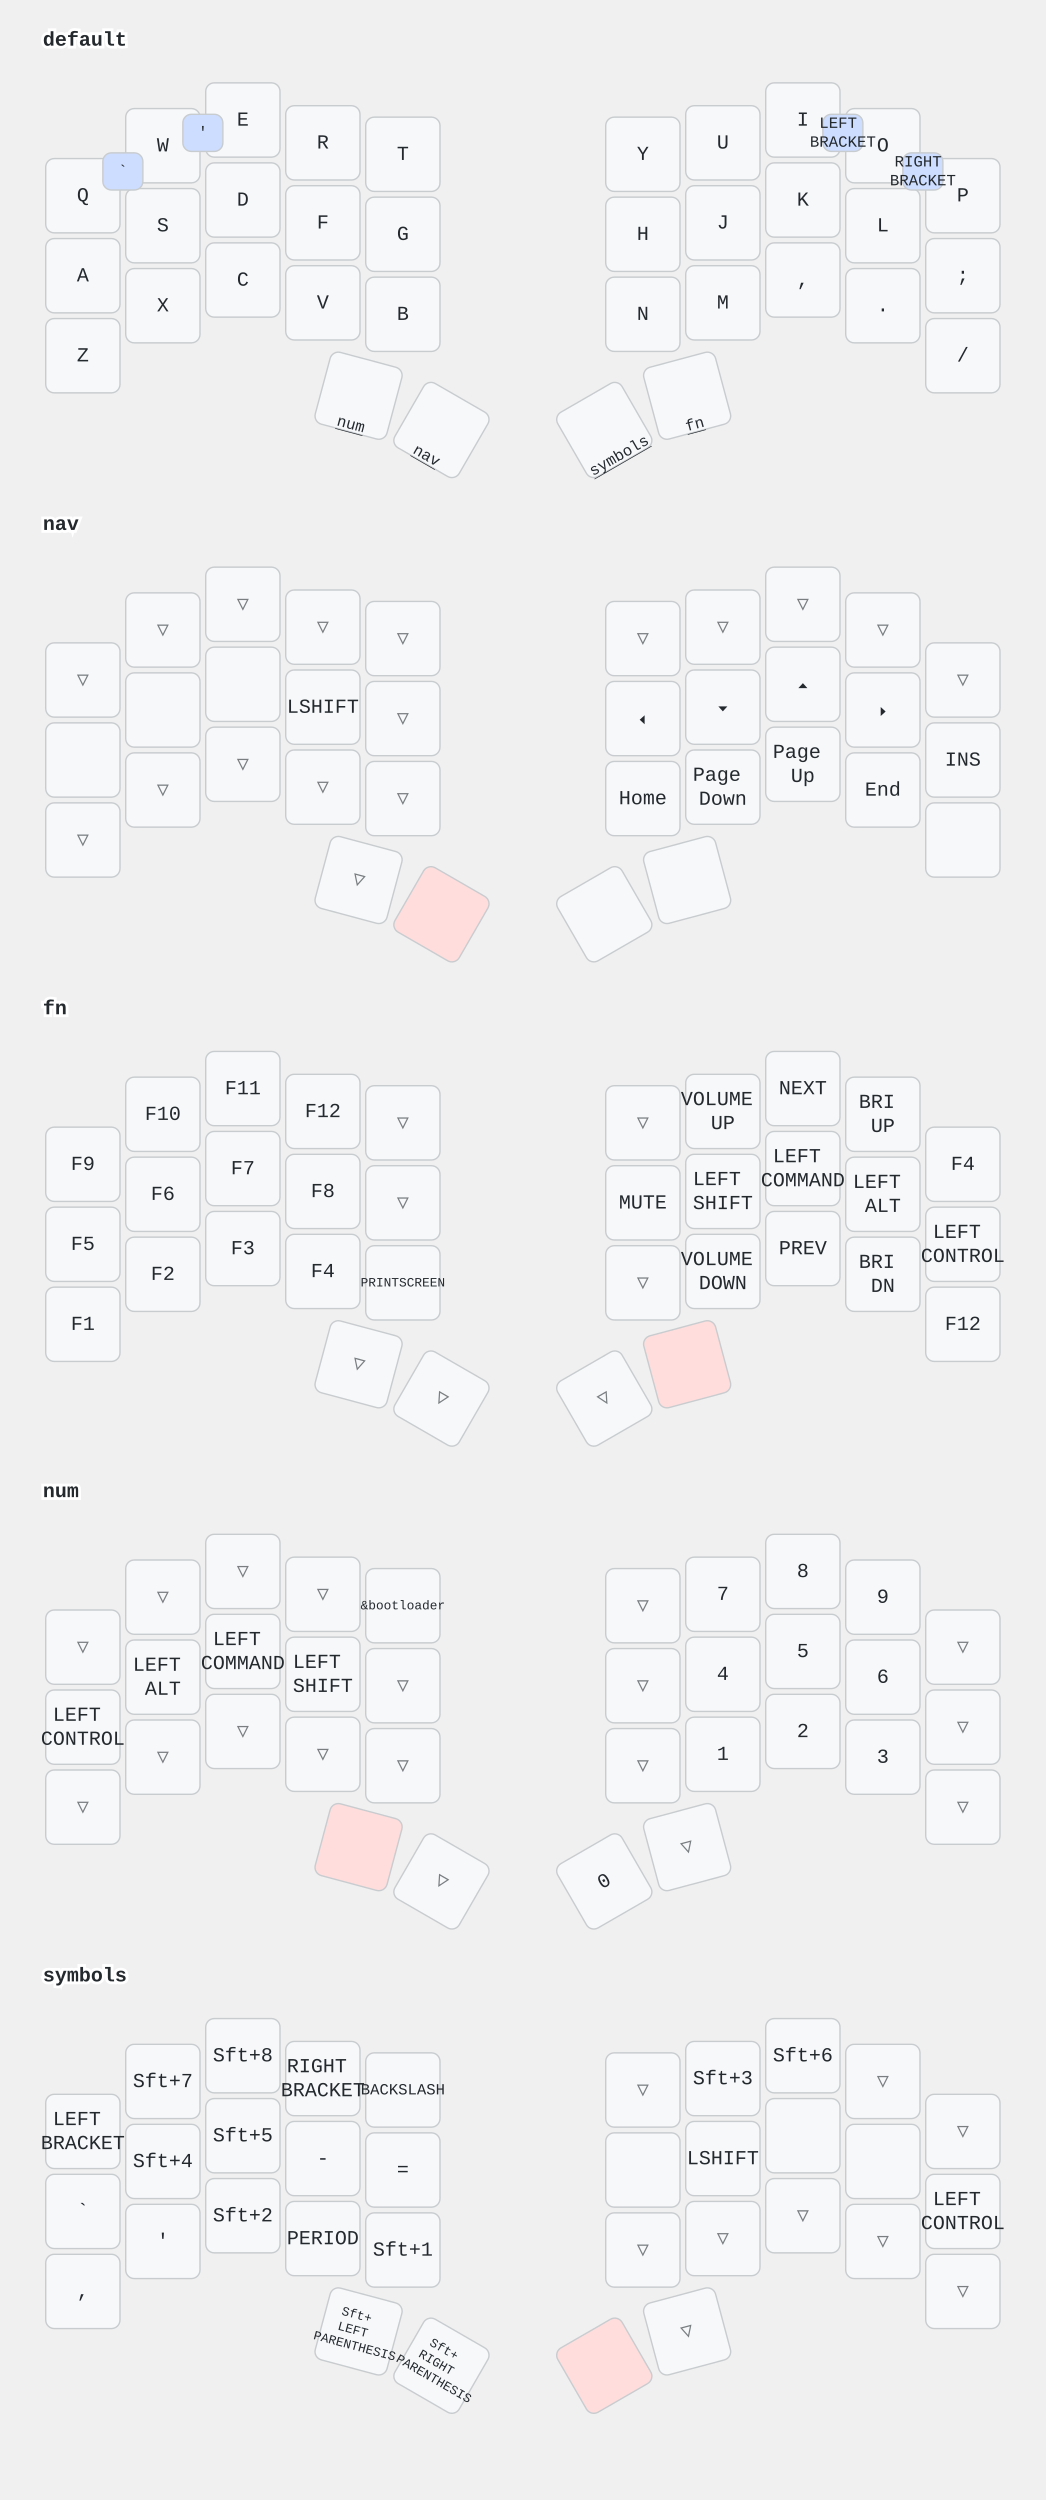
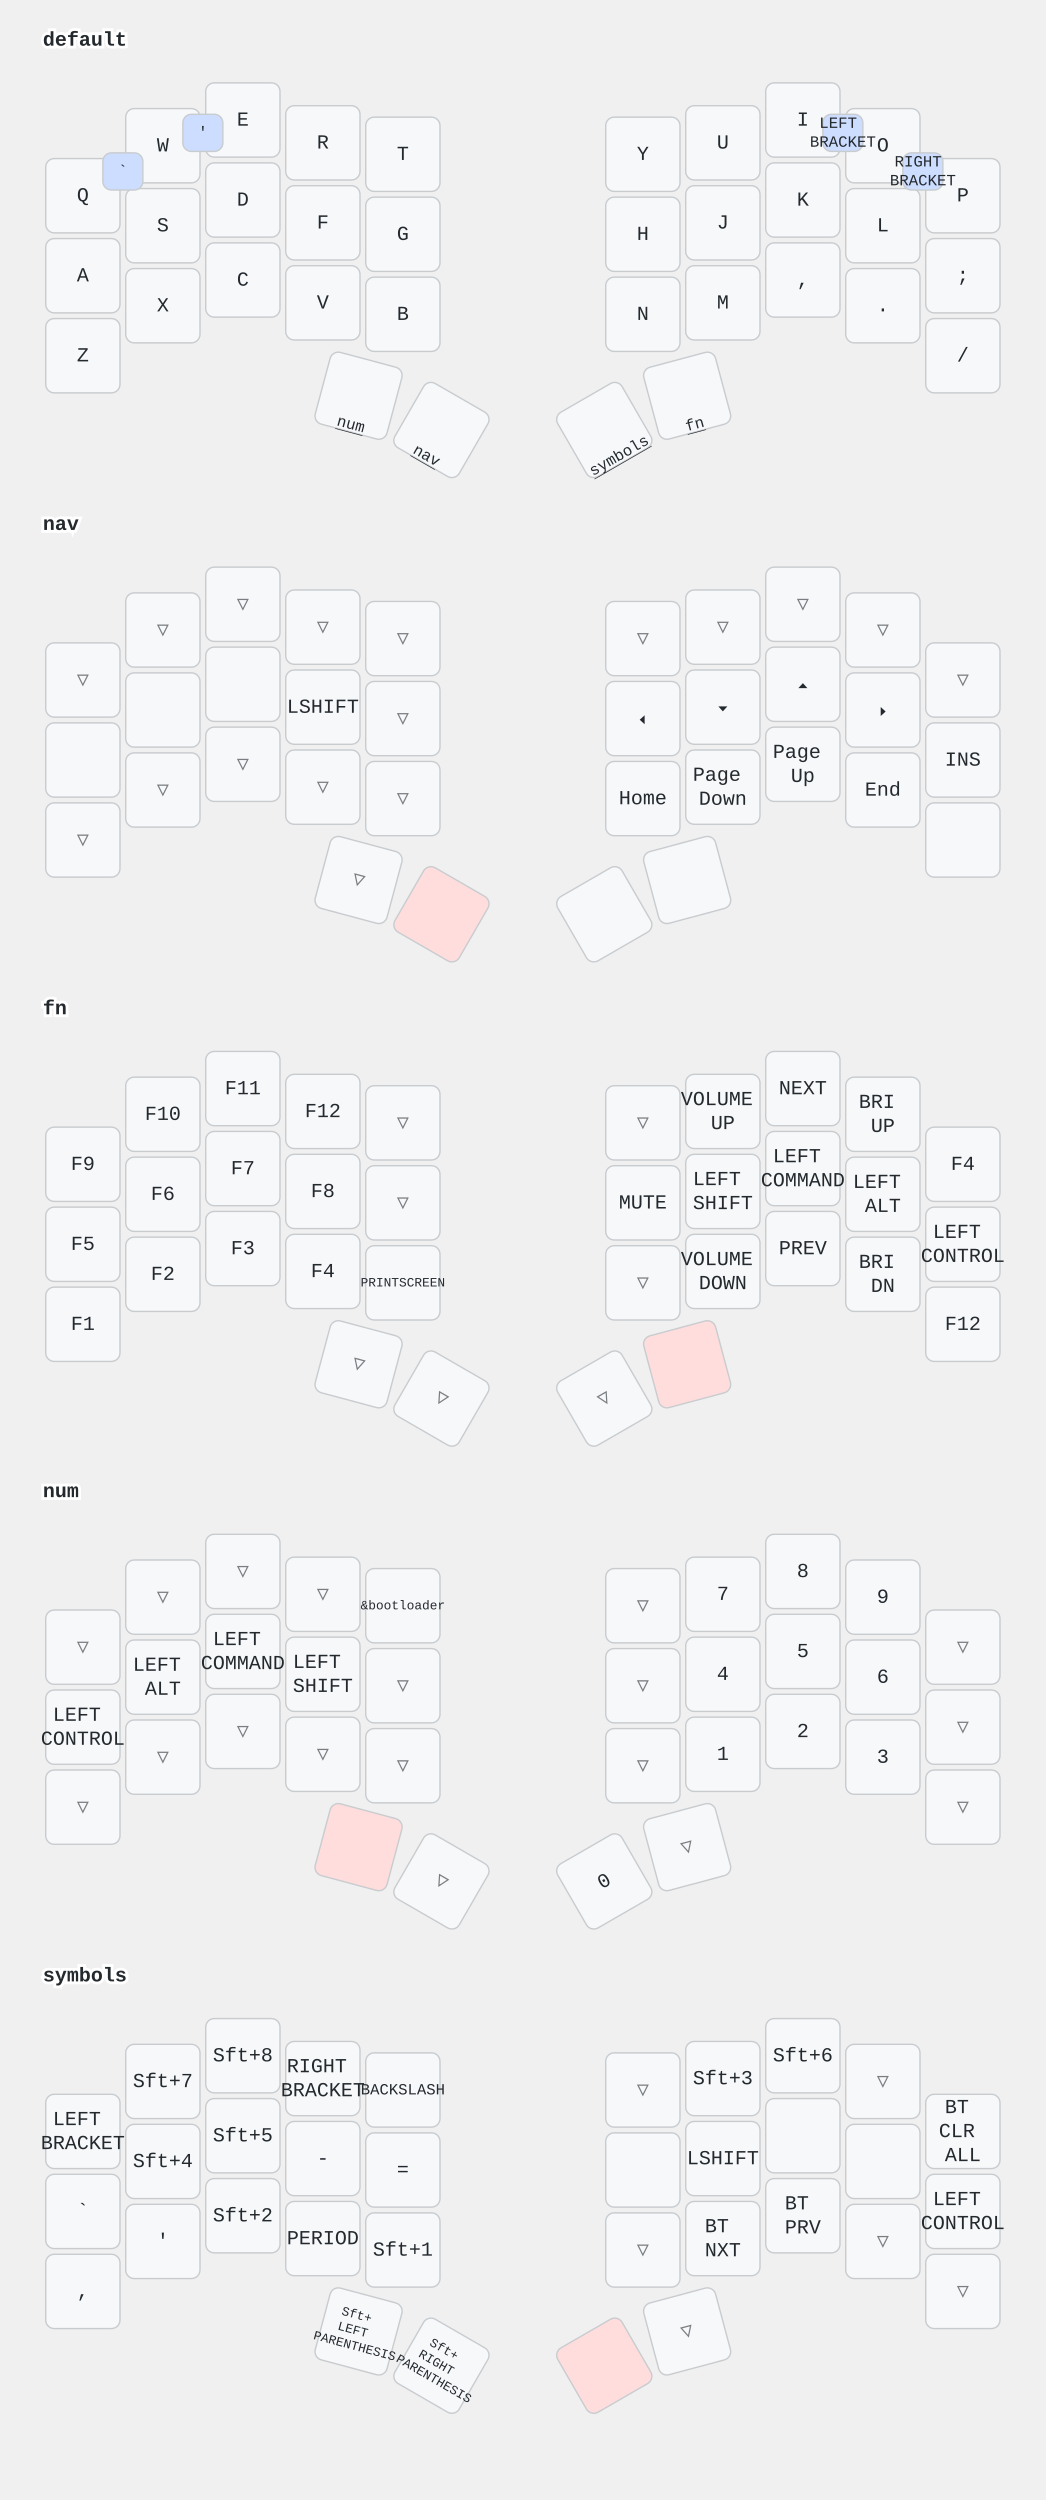
<svg xmlns="http://www.w3.org/2000/svg" xmlns:xlink="http://www.w3.org/1999/xlink" width="732" height="1750" viewBox="0 0 732 1750" class="keymap">
  <defs>/* start glyphs */
<svg id="mdi:apple-keyboard-command">
      <svg id="mdi-apple-keyboard-command" viewBox="0 0 24 24">
        <path d="M6,2A4,4 0 0,1 10,6V8H14V6A4,4 0 0,1 18,2A4,4 0 0,1 22,6A4,4 0 0,1 18,10H16V14H18A4,4 0 0,1 22,18A4,4 0 0,1 18,22A4,4 0 0,1 14,18V16H10V18A4,4 0 0,1 6,22A4,4 0 0,1 2,18A4,4 0 0,1 6,14H8V10H6A4,4 0 0,1 2,6A4,4 0 0,1 6,2M16,18A2,2 0 0,0 18,20A2,2 0 0,0 20,18A2,2 0 0,0 18,16H16V18M14,10H10V14H14V10M6,16A2,2 0 0,0 4,18A2,2 0 0,0 6,20A2,2 0 0,0 8,18V16H6M8,6A2,2 0 0,0 6,4A2,2 0 0,0 4,6A2,2 0 0,0 6,8H8V6M18,8A2,2 0 0,0 20,6A2,2 0 0,0 18,4A2,2 0 0,0 16,6V8H18Z" />
      </svg>
    </svg>
    <svg id="mdi:apple-keyboard-control">
      <svg id="mdi-apple-keyboard-control" viewBox="0 0 24 24">
        <path d="M19.78,11.78L18.36,13.19L12,6.83L5.64,13.19L4.22,11.78L12,4L19.78,11.78Z" />
      </svg>
    </svg>
    <svg id="mdi:apple-keyboard-option">
      <svg id="mdi-apple-keyboard-option" viewBox="0 0 24 24">
        <path d="M3,4H9.11L16.15,18H21V20H14.88L7.84,6H3V4M14,4H21V6H14V4Z" />
      </svg>
    </svg>
    <svg id="mdi:apple-keyboard-shift">
      <svg id="mdi-apple-keyboard-shift" viewBox="0 0 24 24">
        <path d="M15,18V12H17.17L12,6.83L6.83,12H9V18H15M12,4L22,14H17V20H7V14H2L12,4Z" />
      </svg>
    </svg>
    <svg id="mdi:backspace-outline">
      <svg id="mdi-backspace-outline" viewBox="0 0 24 24">
        <path d="M19,15.59L17.59,17L14,13.41L10.41,17L9,15.59L12.59,12L9,8.41L10.41,7L14,10.59L17.59,7L19,8.41L15.41,12L19,15.59M22,3A2,2 0 0,1 24,5V19A2,2 0 0,1 22,21H7C6.31,21 5.77,20.64 5.41,20.11L0,12L5.41,3.88C5.77,3.35 6.31,3 7,3H22M22,5H7L2.28,12L7,19H22V5Z" />
      </svg>
    </svg>
    <svg id="mdi:backspace-reverse-outline">
      <svg id="mdi-backspace-reverse-outline" viewBox="0 0 24 24">
        <path d="M5,15.59L6.41,17L10,13.41L13.59,17L15,15.59L11.41,12L15,8.41L13.59,7L10,10.59L6.41,7L5,8.41L8.59,12L5,15.59M2,3A2,2 0 0,0 0,5V19A2,2 0 0,0 2,21H17C17.69,21 18.23,20.64 18.59,20.11L24,12L18.59,3.88C18.23,3.35 17.69,3 17,3H2M2,5H17L21.72,12L17,19H2V5Z" />
      </svg>
    </svg>
    <svg id="mdi:keyboard-esc">
      <svg id="mdi-keyboard-esc" viewBox="0 0 24 24">
        <path d="M1 7H7V9H3V11H7V13H3V15H7V17H1V7M11 7H15V9H11V11H13C14.11 11 15 11.9 15 13V15C15 16.11 14.11 17 13 17H9V15H13V13H11C9.9 13 9 12.11 9 11V9C9 7.9 9.9 7 11 7M19 7H21C22.11 7 23 7.9 23 9V10H21V9H19V15H21V14H23V15C23 16.11 22.11 17 21 17H19C17.9 17 17 16.11 17 15V9C17 7.9 17.9 7 19 7Z" />
      </svg>
    </svg>
    <svg id="mdi:keyboard-return">
      <svg id="mdi-keyboard-return" viewBox="0 0 24 24">
        <path d="M19,7V11H5.83L9.41,7.41L8,6L2,12L8,18L9.41,16.58L5.83,13H21V7H19Z" />
      </svg>
    </svg>
    <svg id="mdi:keyboard-space">
      <svg id="mdi-keyboard-space" viewBox="0 0 24 24">
        <path d="M3 15H5V19H19V15H21V19C21 20.1 20.1 21 19 21H5C3.9 21 3 20.1 3 19V15Z" />
      </svg>
    </svg>
    <svg id="mdi:keyboard-tab">
      <svg id="mdi-keyboard-tab" viewBox="0 0 24 24">
        <path d="M20,18H22V6H20M11.59,7.41L15.17,11H1V13H15.17L11.59,16.58L13,18L19,12L13,6L11.59,7.41Z" />
      </svg>
    </svg>
  </defs>/* end glyphs */
<style>/* inherit to force styles through use tags */
svg path {
    fill: inherit;
}

/* font and background color specifications */
svg.keymap {
    font-family: SFMono-Regular,Consolas,Liberation Mono,Menlo,monospace;
    font-size: 14px;
    font-kerning: normal;
    text-rendering: optimizeLegibility;
    fill: #24292e;
}

/* default key styling */
rect.key {
    fill: #f6f8fa;
}

rect.key, rect.combo {
    stroke: #c9cccf;
    stroke-width: 1;
}

/* default key side styling, only used is draw_key_sides is set */
rect.side {
    filter: brightness(90%);
}

/* color accent for combo boxes */
rect.combo, rect.combo-separate {
    fill: #cdf;
}

/* color accent for held keys */
rect.held, rect.combo.held {
    fill: #fdd;
}

/* color accent for ghost (optional) keys */
rect.ghost, rect.combo.ghost {
    stroke-dasharray: 4, 4;
    stroke-width: 2;
}

text {
    text-anchor: middle;
    dominant-baseline: middle;
}

/* styling for layer labels */
text.label {
    font-weight: bold;
    text-anchor: start;
    stroke: white;
    stroke-width: 4;
    paint-order: stroke;
}

/* styling for optional footer */
text.footer {
    text-anchor: end;
    dominant-baseline: auto;
    stroke: white;
    stroke-width: 4;
    paint-order: stroke;
}

/* styling for combo tap, and key non-tap label text */
text.combo, text.hold, text.shifted, text.left, text.right, text.tl, text.tr, text.bl, text.br {
    font-size: 11px;
}

text.hold, text.bl, text.br {
    text-anchor: middle;
    dominant-baseline: auto;
}

text.shifted, text.tl, text.tr {
    text-anchor: middle;
    dominant-baseline: hanging;
}

text.left, text.tl, text.bl {
    text-anchor: start;
}

text.right, text.tr, text.br {
    text-anchor: end;
}

text.layer-activator {
    text-decoration: underline;
}

/* styling for hold/shifted label text in combo box */
text.combo.hold, text.combo.shifted, text.combo.left, text.combo.right {
    font-size: 8px;
}

/* lighter symbol for transparent keys */
text.trans {
    fill: #7b7e81;
}

/* styling for combo dendrons */
path.combo {
    stroke-width: 1;
    stroke: gray;
    fill: none;
}

/* Start Tabler Icons Cleanup */
/* cannot use height/width with glyphs */
.icon-tabler &gt; path {
    fill: inherit;
    stroke: inherit;
    stroke-width: 2;
}
/* hide tabler's default box */
.icon-tabler &gt; path[stroke="none"][fill="none"] {
    visibility: hidden;
}
/* End Tabler Icons Cleanup */

@media (prefers-color-scheme: dark) {
svg.keymap { fill: #d1d6db; }
rect.key { fill: #3f4750; }
rect.key, rect.combo { stroke: #60666c; }
rect.combo, rect.combo-separate { fill: #1f3d7a; }
rect.held, rect.combo.held { fill: #854747; }
text.label, text.footer { stroke: black; }
text.trans { fill: #7e8184; }
path.combo { stroke: #7f7f7f; }

}</style>
  <g transform="translate(30, 0)" class="layer-default">
    <text x="0" y="28" class="label" id="default">default</text>
    <g transform="translate(0, 56)">
      <g transform="translate(28, 81)" class="key keypos-0">
        <rect rx="6" ry="6" x="-26" y="-26" width="52" height="52" class="key" />
        <text x="0" y="0" class="key tap">Q</text>
      </g>
      <g transform="translate(84, 46)" class="key keypos-1">
        <rect rx="6" ry="6" x="-26" y="-26" width="52" height="52" class="key" />
        <text x="0" y="0" class="key tap">W</text>
      </g>
      <g transform="translate(140, 28)" class="key keypos-2">
        <rect rx="6" ry="6" x="-26" y="-26" width="52" height="52" class="key" />
        <text x="0" y="0" class="key tap">E</text>
      </g>
      <g transform="translate(196, 44)" class="key keypos-3">
        <rect rx="6" ry="6" x="-26" y="-26" width="52" height="52" class="key" />
        <text x="0" y="0" class="key tap">R</text>
      </g>
      <g transform="translate(252, 52)" class="key keypos-4">
        <rect rx="6" ry="6" x="-26" y="-26" width="52" height="52" class="key" />
        <text x="0" y="0" class="key tap">T</text>
      </g>
      <g transform="translate(420, 52)" class="key keypos-5">
        <rect rx="6" ry="6" x="-26" y="-26" width="52" height="52" class="key" />
        <text x="0" y="0" class="key tap">Y</text>
      </g>
      <g transform="translate(476, 44)" class="key keypos-6">
        <rect rx="6" ry="6" x="-26" y="-26" width="52" height="52" class="key" />
        <text x="0" y="0" class="key tap">U</text>
      </g>
      <g transform="translate(532, 28)" class="key keypos-7">
        <rect rx="6" ry="6" x="-26" y="-26" width="52" height="52" class="key" />
        <text x="0" y="0" class="key tap">I</text>
      </g>
      <g transform="translate(588, 46)" class="key keypos-8">
        <rect rx="6" ry="6" x="-26" y="-26" width="52" height="52" class="key" />
        <text x="0" y="0" class="key tap">O</text>
      </g>
      <g transform="translate(644, 81)" class="key keypos-9">
        <rect rx="6" ry="6" x="-26" y="-26" width="52" height="52" class="key" />
        <text x="0" y="0" class="key tap">P</text>
      </g>
      <g transform="translate(28, 137)" class="key keypos-10">
        <rect rx="6" ry="6" x="-26" y="-26" width="52" height="52" class="key" />
        <text x="0" y="0" class="key tap">A</text>
        <use href="#mdi:apple-keyboard-control" xlink:href="#mdi:apple-keyboard-control" x="-6" y="12" height="12" width="12.0" class="key hold glyph mdi:apple-keyboard-control" />
      </g>
      <g transform="translate(84, 102)" class="key keypos-11">
        <rect rx="6" ry="6" x="-26" y="-26" width="52" height="52" class="key" />
        <text x="0" y="0" class="key tap">S</text>
        <use href="#mdi:apple-keyboard-option" xlink:href="#mdi:apple-keyboard-option" x="-6" y="12" height="12" width="12.0" class="key hold glyph mdi:apple-keyboard-option" />
      </g>
      <g transform="translate(140, 84)" class="key keypos-12">
        <rect rx="6" ry="6" x="-26" y="-26" width="52" height="52" class="key" />
        <text x="0" y="0" class="key tap">D</text>
        <use href="#mdi:apple-keyboard-command" xlink:href="#mdi:apple-keyboard-command" x="-6" y="12" height="12" width="12.0" class="key hold glyph mdi:apple-keyboard-command" />
      </g>
      <g transform="translate(196, 100)" class="key keypos-13">
        <rect rx="6" ry="6" x="-26" y="-26" width="52" height="52" class="key" />
        <text x="0" y="0" class="key tap">F</text>
        <use href="#mdi:apple-keyboard-shift" xlink:href="#mdi:apple-keyboard-shift" x="-6" y="12" height="12" width="12.0" class="key hold glyph mdi:apple-keyboard-shift" />
      </g>
      <g transform="translate(252, 108)" class="key keypos-14">
        <rect rx="6" ry="6" x="-26" y="-26" width="52" height="52" class="key" />
        <text x="0" y="0" class="key tap">G</text>
      </g>
      <g transform="translate(420, 108)" class="key keypos-15">
        <rect rx="6" ry="6" x="-26" y="-26" width="52" height="52" class="key" />
        <text x="0" y="0" class="key tap">H</text>
      </g>
      <g transform="translate(476, 100)" class="key keypos-16">
        <rect rx="6" ry="6" x="-26" y="-26" width="52" height="52" class="key" />
        <text x="0" y="0" class="key tap">J</text>
        <use href="#mdi:apple-keyboard-shift" xlink:href="#mdi:apple-keyboard-shift" x="-6" y="12" height="12" width="12.0" class="key hold glyph mdi:apple-keyboard-shift" />
      </g>
      <g transform="translate(532, 84)" class="key keypos-17">
        <rect rx="6" ry="6" x="-26" y="-26" width="52" height="52" class="key" />
        <text x="0" y="0" class="key tap">K</text>
        <use href="#mdi:apple-keyboard-command" xlink:href="#mdi:apple-keyboard-command" x="-6" y="12" height="12" width="12.0" class="key hold glyph mdi:apple-keyboard-command" />
      </g>
      <g transform="translate(588, 102)" class="key keypos-18">
        <rect rx="6" ry="6" x="-26" y="-26" width="52" height="52" class="key" />
        <text x="0" y="0" class="key tap">L</text>
        <use href="#mdi:apple-keyboard-option" xlink:href="#mdi:apple-keyboard-option" x="-6" y="12" height="12" width="12.0" class="key hold glyph mdi:apple-keyboard-option" />
      </g>
      <g transform="translate(644, 137)" class="key keypos-19">
        <rect rx="6" ry="6" x="-26" y="-26" width="52" height="52" class="key" />
        <text x="0" y="0" class="key tap">;</text>
        <use href="#mdi:apple-keyboard-control" xlink:href="#mdi:apple-keyboard-control" x="-6" y="12" height="12" width="12.0" class="key hold glyph mdi:apple-keyboard-control" />
      </g>
      <g transform="translate(28, 193)" class="key keypos-20">
        <rect rx="6" ry="6" x="-26" y="-26" width="52" height="52" class="key" />
        <text x="0" y="0" class="key tap">Z</text>
      </g>
      <g transform="translate(84, 158)" class="key keypos-21">
        <rect rx="6" ry="6" x="-26" y="-26" width="52" height="52" class="key" />
        <text x="0" y="0" class="key tap">X</text>
      </g>
      <g transform="translate(140, 140)" class="key keypos-22">
        <rect rx="6" ry="6" x="-26" y="-26" width="52" height="52" class="key" />
        <text x="0" y="0" class="key tap">C</text>
      </g>
      <g transform="translate(196, 156)" class="key keypos-23">
        <rect rx="6" ry="6" x="-26" y="-26" width="52" height="52" class="key" />
        <text x="0" y="0" class="key tap">V</text>
      </g>
      <g transform="translate(252, 164)" class="key keypos-24">
        <rect rx="6" ry="6" x="-26" y="-26" width="52" height="52" class="key" />
        <text x="0" y="0" class="key tap">B</text>
      </g>
      <g transform="translate(420, 164)" class="key keypos-25">
        <rect rx="6" ry="6" x="-26" y="-26" width="52" height="52" class="key" />
        <text x="0" y="0" class="key tap">N</text>
      </g>
      <g transform="translate(476, 156)" class="key keypos-26">
        <rect rx="6" ry="6" x="-26" y="-26" width="52" height="52" class="key" />
        <text x="0" y="0" class="key tap">M</text>
      </g>
      <g transform="translate(532, 140)" class="key keypos-27">
        <rect rx="6" ry="6" x="-26" y="-26" width="52" height="52" class="key" />
        <text x="0" y="0" class="key tap">,</text>
      </g>
      <g transform="translate(588, 158)" class="key keypos-28">
        <rect rx="6" ry="6" x="-26" y="-26" width="52" height="52" class="key" />
        <text x="0" y="0" class="key tap">.</text>
      </g>
      <g transform="translate(644, 193)" class="key keypos-29">
        <rect rx="6" ry="6" x="-26" y="-26" width="52" height="52" class="key" />
        <text x="0" y="0" class="key tap">/</text>
      </g>
      <g transform="translate(221, 221) rotate(15.0)" class="key keypos-30">
        <rect rx="6" ry="6" x="-26" y="-26" width="52" height="52" class="key" />
        <use href="#mdi:keyboard-esc" xlink:href="#mdi:keyboard-esc" x="-7" y="-7" height="14" width="14.0" class="key tap glyph mdi:keyboard-esc" />
        <a href="#num">
          <text x="0" y="24" class="key hold layer-activator">num</text>
        </a>
      </g>
      <g transform="translate(279, 245) rotate(30.0)" class="key keypos-31">
        <rect rx="6" ry="6" x="-26" y="-26" width="52" height="52" class="key" />
        <use href="#mdi:keyboard-space" xlink:href="#mdi:keyboard-space" x="-7" y="-7" height="14" width="14.0" class="key tap glyph mdi:keyboard-space" />
        <a href="#nav">
          <text x="0" y="24" class="key hold layer-activator">nav</text>
        </a>
      </g>
      <g transform="translate(393, 245) rotate(-30.0)" class="key keypos-32">
        <rect rx="6" ry="6" x="-26" y="-26" width="52" height="52" class="key" />
        <use href="#mdi:backspace-outline" xlink:href="#mdi:backspace-outline" x="-7" y="-7" height="14" width="14.0" class="key tap glyph mdi:backspace-outline" />
        <a href="#symbols">
          <text x="0" y="24" class="key hold layer-activator">symbols</text>
        </a>
      </g>
      <g transform="translate(451, 221) rotate(-15.0)" class="key keypos-33">
        <rect rx="6" ry="6" x="-26" y="-26" width="52" height="52" class="key" />
        <use href="#mdi:keyboard-return" xlink:href="#mdi:keyboard-return" x="-7" y="-7" height="14" width="14.0" class="key tap glyph mdi:keyboard-return" />
        <a href="#fn">
          <text x="0" y="24" class="key hold layer-activator">fn</text>
        </a>
      </g>
      <g class="combo combopos-0">
        <rect rx="6" ry="6" x="98" y="24" width="28" height="26" class="combo" />
        <text x="112" y="37" class="combo tap">'</text>
      </g>
      <g class="combo combopos-1">
        <rect rx="6" ry="6" x="42" y="51" width="28" height="26" class="combo" />
        <text x="56" y="64" class="combo tap">`</text>
      </g>
      <g class="combo combopos-2">
        <rect rx="6" ry="6" x="546" y="24" width="28" height="26" class="combo" />
        <text x="560" y="37" class="combo tap">
          <tspan x="560" dy="-0.6em">LEFT</tspan>
          <tspan x="560" dy="1.2em">BRACKET</tspan>
        </text>
      </g>
      <g class="combo combopos-3">
        <rect rx="6" ry="6" x="602" y="51" width="28" height="26" class="combo" />
        <text x="616" y="64" class="combo tap">
          <tspan x="616" dy="-0.6em">RIGHT</tspan>
          <tspan x="616" dy="1.2em">BRACKET</tspan>
        </text>
      </g>
    </g>
  </g>
  <g transform="translate(30, 339)" class="layer-nav">
    <text x="0" y="28" class="label" id="nav">nav</text>
    <g transform="translate(0, 56)">
      <g transform="translate(28, 81)" class="key trans keypos-0">
        <rect rx="6" ry="6" x="-26" y="-26" width="52" height="52" class="key trans" />
        <text x="0" y="0" class="key trans tap">▽</text>
      </g>
      <g transform="translate(84, 46)" class="key trans keypos-1">
        <rect rx="6" ry="6" x="-26" y="-26" width="52" height="52" class="key trans" />
        <text x="0" y="0" class="key trans tap">▽</text>
      </g>
      <g transform="translate(140, 28)" class="key trans keypos-2">
        <rect rx="6" ry="6" x="-26" y="-26" width="52" height="52" class="key trans" />
        <text x="0" y="0" class="key trans tap">▽</text>
      </g>
      <g transform="translate(196, 44)" class="key trans keypos-3">
        <rect rx="6" ry="6" x="-26" y="-26" width="52" height="52" class="key trans" />
        <text x="0" y="0" class="key trans tap">▽</text>
      </g>
      <g transform="translate(252, 52)" class="key trans keypos-4">
        <rect rx="6" ry="6" x="-26" y="-26" width="52" height="52" class="key trans" />
        <text x="0" y="0" class="key trans tap">▽</text>
      </g>
      <g transform="translate(420, 52)" class="key trans keypos-5">
        <rect rx="6" ry="6" x="-26" y="-26" width="52" height="52" class="key trans" />
        <text x="0" y="0" class="key trans tap">▽</text>
      </g>
      <g transform="translate(476, 44)" class="key trans keypos-6">
        <rect rx="6" ry="6" x="-26" y="-26" width="52" height="52" class="key trans" />
        <text x="0" y="0" class="key trans tap">▽</text>
      </g>
      <g transform="translate(532, 28)" class="key trans keypos-7">
        <rect rx="6" ry="6" x="-26" y="-26" width="52" height="52" class="key trans" />
        <text x="0" y="0" class="key trans tap">▽</text>
      </g>
      <g transform="translate(588, 46)" class="key trans keypos-8">
        <rect rx="6" ry="6" x="-26" y="-26" width="52" height="52" class="key trans" />
        <text x="0" y="0" class="key trans tap">▽</text>
      </g>
      <g transform="translate(644, 81)" class="key trans keypos-9">
        <rect rx="6" ry="6" x="-26" y="-26" width="52" height="52" class="key trans" />
        <text x="0" y="0" class="key trans tap">▽</text>
      </g>
      <g transform="translate(28, 137)" class="key keypos-10">
        <rect rx="6" ry="6" x="-26" y="-26" width="52" height="52" class="key" />
        <use href="#mdi:apple-keyboard-control" xlink:href="#mdi:apple-keyboard-control" x="-7" y="-7" height="14" width="14.0" class="key tap glyph mdi:apple-keyboard-control" />
      </g>
      <g transform="translate(84, 102)" class="key keypos-11">
        <rect rx="6" ry="6" x="-26" y="-26" width="52" height="52" class="key" />
        <use href="#mdi:apple-keyboard-option" xlink:href="#mdi:apple-keyboard-option" x="-7" y="-7" height="14" width="14.0" class="key tap glyph mdi:apple-keyboard-option" />
      </g>
      <g transform="translate(140, 84)" class="key keypos-12">
        <rect rx="6" ry="6" x="-26" y="-26" width="52" height="52" class="key" />
        <use href="#mdi:apple-keyboard-command" xlink:href="#mdi:apple-keyboard-command" x="-7" y="-7" height="14" width="14.0" class="key tap glyph mdi:apple-keyboard-command" />
      </g>
      <g transform="translate(196, 100)" class="key keypos-13">
        <rect rx="6" ry="6" x="-26" y="-26" width="52" height="52" class="key" />
        <text x="0" y="0" class="key tap">LSHIFT</text>
      </g>
      <g transform="translate(252, 108)" class="key trans keypos-14">
        <rect rx="6" ry="6" x="-26" y="-26" width="52" height="52" class="key trans" />
        <text x="0" y="0" class="key trans tap">▽</text>
      </g>
      <g transform="translate(420, 108)" class="key keypos-15">
        <rect rx="6" ry="6" x="-26" y="-26" width="52" height="52" class="key" />
        <text x="0" y="0" class="key tap">⏴</text>
      </g>
      <g transform="translate(476, 100)" class="key keypos-16">
        <rect rx="6" ry="6" x="-26" y="-26" width="52" height="52" class="key" />
        <text x="0" y="0" class="key tap">⏷</text>
      </g>
      <g transform="translate(532, 84)" class="key keypos-17">
        <rect rx="6" ry="6" x="-26" y="-26" width="52" height="52" class="key" />
        <text x="0" y="0" class="key tap">⏶</text>
      </g>
      <g transform="translate(588, 102)" class="key keypos-18">
        <rect rx="6" ry="6" x="-26" y="-26" width="52" height="52" class="key" />
        <text x="0" y="0" class="key tap">⏵</text>
      </g>
      <g transform="translate(644, 137)" class="key keypos-19">
        <rect rx="6" ry="6" x="-26" y="-26" width="52" height="52" class="key" />
        <text x="0" y="0" class="key tap">INS</text>
      </g>
      <g transform="translate(28, 193)" class="key trans keypos-20">
        <rect rx="6" ry="6" x="-26" y="-26" width="52" height="52" class="key trans" />
        <text x="0" y="0" class="key trans tap">▽</text>
      </g>
      <g transform="translate(84, 158)" class="key trans keypos-21">
        <rect rx="6" ry="6" x="-26" y="-26" width="52" height="52" class="key trans" />
        <text x="0" y="0" class="key trans tap">▽</text>
      </g>
      <g transform="translate(140, 140)" class="key trans keypos-22">
        <rect rx="6" ry="6" x="-26" y="-26" width="52" height="52" class="key trans" />
        <text x="0" y="0" class="key trans tap">▽</text>
      </g>
      <g transform="translate(196, 156)" class="key trans keypos-23">
        <rect rx="6" ry="6" x="-26" y="-26" width="52" height="52" class="key trans" />
        <text x="0" y="0" class="key trans tap">▽</text>
      </g>
      <g transform="translate(252, 164)" class="key trans keypos-24">
        <rect rx="6" ry="6" x="-26" y="-26" width="52" height="52" class="key trans" />
        <text x="0" y="0" class="key trans tap">▽</text>
      </g>
      <g transform="translate(420, 164)" class="key keypos-25">
        <rect rx="6" ry="6" x="-26" y="-26" width="52" height="52" class="key" />
        <text x="0" y="0" class="key tap">Home</text>
      </g>
      <g transform="translate(476, 156)" class="key keypos-26">
        <rect rx="6" ry="6" x="-26" y="-26" width="52" height="52" class="key" />
        <text x="0" y="0" class="key tap">
          <tspan x="0" dy="-0.6em">Page</tspan>
          <tspan x="0" dy="1.2em">Down</tspan>
        </text>
      </g>
      <g transform="translate(532, 140)" class="key keypos-27">
        <rect rx="6" ry="6" x="-26" y="-26" width="52" height="52" class="key" />
        <text x="0" y="0" class="key tap">
          <tspan x="0" dy="-0.6em">Page</tspan>
          <tspan x="0" dy="1.2em">Up</tspan>
        </text>
      </g>
      <g transform="translate(588, 158)" class="key keypos-28">
        <rect rx="6" ry="6" x="-26" y="-26" width="52" height="52" class="key" />
        <text x="0" y="0" class="key tap">End</text>
      </g>
      <g transform="translate(644, 193)" class="key keypos-29">
        <rect rx="6" ry="6" x="-26" y="-26" width="52" height="52" class="key" />
        <use href="#mdi:backspace-reverse-outline" xlink:href="#mdi:backspace-reverse-outline" x="-7" y="-7" height="14" width="14.0" class="key tap glyph mdi:backspace-reverse-outline" />
      </g>
      <g transform="translate(221, 221) rotate(15.0)" class="key trans keypos-30">
        <rect rx="6" ry="6" x="-26" y="-26" width="52" height="52" class="key trans" />
        <text x="0" y="0" class="key trans tap">▽</text>
      </g>
      <g transform="translate(279, 245) rotate(30.0)" class="key held keypos-31">
        <rect rx="6" ry="6" x="-26" y="-26" width="52" height="52" class="key held" />
      </g>
      <g transform="translate(393, 245) rotate(-30.0)" class="key keypos-32">
        <rect rx="6" ry="6" x="-26" y="-26" width="52" height="52" class="key" />
        <use href="#mdi:keyboard-tab" xlink:href="#mdi:keyboard-tab" x="-7" y="-7" height="14" width="14.0" class="key tap glyph mdi:keyboard-tab" />
      </g>
      <g transform="translate(451, 221) rotate(-15.0)" class="key keypos-33">
        <rect rx="6" ry="6" x="-26" y="-26" width="52" height="52" class="key" />
        <use href="#mdi:keyboard-return" xlink:href="#mdi:keyboard-return" x="-7" y="-7" height="14" width="14.0" class="key tap glyph mdi:keyboard-return" />
      </g>
    </g>
  </g>
  <g transform="translate(30, 678)" class="layer-fn">
    <text x="0" y="28" class="label" id="fn">fn</text>
    <g transform="translate(0, 56)">
      <g transform="translate(28, 81)" class="key keypos-0">
        <rect rx="6" ry="6" x="-26" y="-26" width="52" height="52" class="key" />
        <text x="0" y="0" class="key tap">F9</text>
      </g>
      <g transform="translate(84, 46)" class="key keypos-1">
        <rect rx="6" ry="6" x="-26" y="-26" width="52" height="52" class="key" />
        <text x="0" y="0" class="key tap">F10</text>
      </g>
      <g transform="translate(140, 28)" class="key keypos-2">
        <rect rx="6" ry="6" x="-26" y="-26" width="52" height="52" class="key" />
        <text x="0" y="0" class="key tap">F11</text>
      </g>
      <g transform="translate(196, 44)" class="key keypos-3">
        <rect rx="6" ry="6" x="-26" y="-26" width="52" height="52" class="key" />
        <text x="0" y="0" class="key tap">F12</text>
      </g>
      <g transform="translate(252, 52)" class="key trans keypos-4">
        <rect rx="6" ry="6" x="-26" y="-26" width="52" height="52" class="key trans" />
        <text x="0" y="0" class="key trans tap">▽</text>
      </g>
      <g transform="translate(420, 52)" class="key trans keypos-5">
        <rect rx="6" ry="6" x="-26" y="-26" width="52" height="52" class="key trans" />
        <text x="0" y="0" class="key trans tap">▽</text>
      </g>
      <g transform="translate(476, 44)" class="key keypos-6">
        <rect rx="6" ry="6" x="-26" y="-26" width="52" height="52" class="key" />
        <text x="0" y="0" class="key tap">
          <tspan x="0" dy="-0.6em">VOLUME</tspan>
          <tspan x="0" dy="1.2em">UP</tspan>
        </text>
      </g>
      <g transform="translate(532, 28)" class="key keypos-7">
        <rect rx="6" ry="6" x="-26" y="-26" width="52" height="52" class="key" />
        <text x="0" y="0" class="key tap">NEXT</text>
      </g>
      <g transform="translate(588, 46)" class="key keypos-8">
        <rect rx="6" ry="6" x="-26" y="-26" width="52" height="52" class="key" />
        <text x="0" y="0" class="key tap">
          <tspan x="0" dy="-0.6em">BRI</tspan>
          <tspan x="0" dy="1.2em">UP</tspan>
        </text>
      </g>
      <g transform="translate(644, 81)" class="key keypos-9">
        <rect rx="6" ry="6" x="-26" y="-26" width="52" height="52" class="key" />
        <text x="0" y="0" class="key tap">F4</text>
      </g>
      <g transform="translate(28, 137)" class="key keypos-10">
        <rect rx="6" ry="6" x="-26" y="-26" width="52" height="52" class="key" />
        <text x="0" y="0" class="key tap">F5</text>
      </g>
      <g transform="translate(84, 102)" class="key keypos-11">
        <rect rx="6" ry="6" x="-26" y="-26" width="52" height="52" class="key" />
        <text x="0" y="0" class="key tap">F6</text>
      </g>
      <g transform="translate(140, 84)" class="key keypos-12">
        <rect rx="6" ry="6" x="-26" y="-26" width="52" height="52" class="key" />
        <text x="0" y="0" class="key tap">F7</text>
      </g>
      <g transform="translate(196, 100)" class="key keypos-13">
        <rect rx="6" ry="6" x="-26" y="-26" width="52" height="52" class="key" />
        <text x="0" y="0" class="key tap">F8</text>
      </g>
      <g transform="translate(252, 108)" class="key trans keypos-14">
        <rect rx="6" ry="6" x="-26" y="-26" width="52" height="52" class="key trans" />
        <text x="0" y="0" class="key trans tap">▽</text>
      </g>
      <g transform="translate(420, 108)" class="key keypos-15">
        <rect rx="6" ry="6" x="-26" y="-26" width="52" height="52" class="key" />
        <text x="0" y="0" class="key tap">MUTE</text>
      </g>
      <g transform="translate(476, 100)" class="key keypos-16">
        <rect rx="6" ry="6" x="-26" y="-26" width="52" height="52" class="key" />
        <text x="0" y="0" class="key tap">
          <tspan x="0" dy="-0.6em">LEFT</tspan>
          <tspan x="0" dy="1.2em">SHIFT</tspan>
        </text>
      </g>
      <g transform="translate(532, 84)" class="key keypos-17">
        <rect rx="6" ry="6" x="-26" y="-26" width="52" height="52" class="key" />
        <text x="0" y="0" class="key tap">
          <tspan x="0" dy="-0.6em">LEFT</tspan>
          <tspan x="0" dy="1.2em">COMMAND</tspan>
        </text>
      </g>
      <g transform="translate(588, 102)" class="key keypos-18">
        <rect rx="6" ry="6" x="-26" y="-26" width="52" height="52" class="key" />
        <text x="0" y="0" class="key tap">
          <tspan x="0" dy="-0.6em">LEFT</tspan>
          <tspan x="0" dy="1.2em">ALT</tspan>
        </text>
      </g>
      <g transform="translate(644, 137)" class="key keypos-19">
        <rect rx="6" ry="6" x="-26" y="-26" width="52" height="52" class="key" />
        <text x="0" y="0" class="key tap">
          <tspan x="0" dy="-0.6em">LEFT</tspan>
          <tspan x="0" dy="1.2em">CONTROL</tspan>
        </text>
      </g>
      <g transform="translate(28, 193)" class="key keypos-20">
        <rect rx="6" ry="6" x="-26" y="-26" width="52" height="52" class="key" />
        <text x="0" y="0" class="key tap">F1</text>
      </g>
      <g transform="translate(84, 158)" class="key keypos-21">
        <rect rx="6" ry="6" x="-26" y="-26" width="52" height="52" class="key" />
        <text x="0" y="0" class="key tap">F2</text>
      </g>
      <g transform="translate(140, 140)" class="key keypos-22">
        <rect rx="6" ry="6" x="-26" y="-26" width="52" height="52" class="key" />
        <text x="0" y="0" class="key tap">F3</text>
      </g>
      <g transform="translate(196, 156)" class="key keypos-23">
        <rect rx="6" ry="6" x="-26" y="-26" width="52" height="52" class="key" />
        <text x="0" y="0" class="key tap">F4</text>
      </g>
      <g transform="translate(252, 164)" class="key keypos-24">
        <rect rx="6" ry="6" x="-26" y="-26" width="52" height="52" class="key" />
        <text x="0" y="0" class="key tap">
          <tspan style="font-size: 64%">PRINTSCREEN</tspan>
        </text>
      </g>
      <g transform="translate(420, 164)" class="key trans keypos-25">
        <rect rx="6" ry="6" x="-26" y="-26" width="52" height="52" class="key trans" />
        <text x="0" y="0" class="key trans tap">▽</text>
      </g>
      <g transform="translate(476, 156)" class="key keypos-26">
        <rect rx="6" ry="6" x="-26" y="-26" width="52" height="52" class="key" />
        <text x="0" y="0" class="key tap">
          <tspan x="0" dy="-0.6em">VOLUME</tspan>
          <tspan x="0" dy="1.2em">DOWN</tspan>
        </text>
      </g>
      <g transform="translate(532, 140)" class="key keypos-27">
        <rect rx="6" ry="6" x="-26" y="-26" width="52" height="52" class="key" />
        <text x="0" y="0" class="key tap">PREV</text>
      </g>
      <g transform="translate(588, 158)" class="key keypos-28">
        <rect rx="6" ry="6" x="-26" y="-26" width="52" height="52" class="key" />
        <text x="0" y="0" class="key tap">
          <tspan x="0" dy="-0.6em">BRI</tspan>
          <tspan x="0" dy="1.2em">DN</tspan>
        </text>
      </g>
      <g transform="translate(644, 193)" class="key keypos-29">
        <rect rx="6" ry="6" x="-26" y="-26" width="52" height="52" class="key" />
        <text x="0" y="0" class="key tap">F12</text>
      </g>
      <g transform="translate(221, 221) rotate(15.0)" class="key trans keypos-30">
        <rect rx="6" ry="6" x="-26" y="-26" width="52" height="52" class="key trans" />
        <text x="0" y="0" class="key trans tap">▽</text>
      </g>
      <g transform="translate(279, 245) rotate(30.0)" class="key trans keypos-31">
        <rect rx="6" ry="6" x="-26" y="-26" width="52" height="52" class="key trans" />
        <text x="0" y="0" class="key trans tap">▽</text>
      </g>
      <g transform="translate(393, 245) rotate(-30.0)" class="key trans keypos-32">
        <rect rx="6" ry="6" x="-26" y="-26" width="52" height="52" class="key trans" />
        <text x="0" y="0" class="key trans tap">▽</text>
      </g>
      <g transform="translate(451, 221) rotate(-15.0)" class="key held keypos-33">
        <rect rx="6" ry="6" x="-26" y="-26" width="52" height="52" class="key held" />
      </g>
    </g>
  </g>
  <g transform="translate(30, 1016)" class="layer-num">
    <text x="0" y="28" class="label" id="num">num</text>
    <g transform="translate(0, 56)">
      <g transform="translate(28, 81)" class="key trans keypos-0">
        <rect rx="6" ry="6" x="-26" y="-26" width="52" height="52" class="key trans" />
        <text x="0" y="0" class="key trans tap">▽</text>
      </g>
      <g transform="translate(84, 46)" class="key trans keypos-1">
        <rect rx="6" ry="6" x="-26" y="-26" width="52" height="52" class="key trans" />
        <text x="0" y="0" class="key trans tap">▽</text>
      </g>
      <g transform="translate(140, 28)" class="key trans keypos-2">
        <rect rx="6" ry="6" x="-26" y="-26" width="52" height="52" class="key trans" />
        <text x="0" y="0" class="key trans tap">▽</text>
      </g>
      <g transform="translate(196, 44)" class="key trans keypos-3">
        <rect rx="6" ry="6" x="-26" y="-26" width="52" height="52" class="key trans" />
        <text x="0" y="0" class="key trans tap">▽</text>
      </g>
      <g transform="translate(252, 52)" class="key keypos-4">
        <rect rx="6" ry="6" x="-26" y="-26" width="52" height="52" class="key" />
        <text x="0" y="0" class="key tap">
          <tspan style="font-size: 64%">&amp;bootloader</tspan>
        </text>
      </g>
      <g transform="translate(420, 52)" class="key trans keypos-5">
        <rect rx="6" ry="6" x="-26" y="-26" width="52" height="52" class="key trans" />
        <text x="0" y="0" class="key trans tap">▽</text>
      </g>
      <g transform="translate(476, 44)" class="key keypos-6">
        <rect rx="6" ry="6" x="-26" y="-26" width="52" height="52" class="key" />
        <text x="0" y="0" class="key tap">7</text>
      </g>
      <g transform="translate(532, 28)" class="key keypos-7">
        <rect rx="6" ry="6" x="-26" y="-26" width="52" height="52" class="key" />
        <text x="0" y="0" class="key tap">8</text>
      </g>
      <g transform="translate(588, 46)" class="key keypos-8">
        <rect rx="6" ry="6" x="-26" y="-26" width="52" height="52" class="key" />
        <text x="0" y="0" class="key tap">9</text>
      </g>
      <g transform="translate(644, 81)" class="key trans keypos-9">
        <rect rx="6" ry="6" x="-26" y="-26" width="52" height="52" class="key trans" />
        <text x="0" y="0" class="key trans tap">▽</text>
      </g>
      <g transform="translate(28, 137)" class="key keypos-10">
        <rect rx="6" ry="6" x="-26" y="-26" width="52" height="52" class="key" />
        <text x="0" y="0" class="key tap">
          <tspan x="0" dy="-0.6em">LEFT</tspan>
          <tspan x="0" dy="1.2em">CONTROL</tspan>
        </text>
      </g>
      <g transform="translate(84, 102)" class="key keypos-11">
        <rect rx="6" ry="6" x="-26" y="-26" width="52" height="52" class="key" />
        <text x="0" y="0" class="key tap">
          <tspan x="0" dy="-0.6em">LEFT</tspan>
          <tspan x="0" dy="1.2em">ALT</tspan>
        </text>
      </g>
      <g transform="translate(140, 84)" class="key keypos-12">
        <rect rx="6" ry="6" x="-26" y="-26" width="52" height="52" class="key" />
        <text x="0" y="0" class="key tap">
          <tspan x="0" dy="-0.6em">LEFT</tspan>
          <tspan x="0" dy="1.2em">COMMAND</tspan>
        </text>
      </g>
      <g transform="translate(196, 100)" class="key keypos-13">
        <rect rx="6" ry="6" x="-26" y="-26" width="52" height="52" class="key" />
        <text x="0" y="0" class="key tap">
          <tspan x="0" dy="-0.6em">LEFT</tspan>
          <tspan x="0" dy="1.2em">SHIFT</tspan>
        </text>
      </g>
      <g transform="translate(252, 108)" class="key trans keypos-14">
        <rect rx="6" ry="6" x="-26" y="-26" width="52" height="52" class="key trans" />
        <text x="0" y="0" class="key trans tap">▽</text>
      </g>
      <g transform="translate(420, 108)" class="key trans keypos-15">
        <rect rx="6" ry="6" x="-26" y="-26" width="52" height="52" class="key trans" />
        <text x="0" y="0" class="key trans tap">▽</text>
      </g>
      <g transform="translate(476, 100)" class="key keypos-16">
        <rect rx="6" ry="6" x="-26" y="-26" width="52" height="52" class="key" />
        <text x="0" y="0" class="key tap">4</text>
      </g>
      <g transform="translate(532, 84)" class="key keypos-17">
        <rect rx="6" ry="6" x="-26" y="-26" width="52" height="52" class="key" />
        <text x="0" y="0" class="key tap">5</text>
      </g>
      <g transform="translate(588, 102)" class="key keypos-18">
        <rect rx="6" ry="6" x="-26" y="-26" width="52" height="52" class="key" />
        <text x="0" y="0" class="key tap">6</text>
      </g>
      <g transform="translate(644, 137)" class="key trans keypos-19">
        <rect rx="6" ry="6" x="-26" y="-26" width="52" height="52" class="key trans" />
        <text x="0" y="0" class="key trans tap">▽</text>
      </g>
      <g transform="translate(28, 193)" class="key trans keypos-20">
        <rect rx="6" ry="6" x="-26" y="-26" width="52" height="52" class="key trans" />
        <text x="0" y="0" class="key trans tap">▽</text>
      </g>
      <g transform="translate(84, 158)" class="key trans keypos-21">
        <rect rx="6" ry="6" x="-26" y="-26" width="52" height="52" class="key trans" />
        <text x="0" y="0" class="key trans tap">▽</text>
      </g>
      <g transform="translate(140, 140)" class="key trans keypos-22">
        <rect rx="6" ry="6" x="-26" y="-26" width="52" height="52" class="key trans" />
        <text x="0" y="0" class="key trans tap">▽</text>
      </g>
      <g transform="translate(196, 156)" class="key trans keypos-23">
        <rect rx="6" ry="6" x="-26" y="-26" width="52" height="52" class="key trans" />
        <text x="0" y="0" class="key trans tap">▽</text>
      </g>
      <g transform="translate(252, 164)" class="key trans keypos-24">
        <rect rx="6" ry="6" x="-26" y="-26" width="52" height="52" class="key trans" />
        <text x="0" y="0" class="key trans tap">▽</text>
      </g>
      <g transform="translate(420, 164)" class="key trans keypos-25">
        <rect rx="6" ry="6" x="-26" y="-26" width="52" height="52" class="key trans" />
        <text x="0" y="0" class="key trans tap">▽</text>
      </g>
      <g transform="translate(476, 156)" class="key keypos-26">
        <rect rx="6" ry="6" x="-26" y="-26" width="52" height="52" class="key" />
        <text x="0" y="0" class="key tap">1</text>
      </g>
      <g transform="translate(532, 140)" class="key keypos-27">
        <rect rx="6" ry="6" x="-26" y="-26" width="52" height="52" class="key" />
        <text x="0" y="0" class="key tap">2</text>
      </g>
      <g transform="translate(588, 158)" class="key keypos-28">
        <rect rx="6" ry="6" x="-26" y="-26" width="52" height="52" class="key" />
        <text x="0" y="0" class="key tap">3</text>
      </g>
      <g transform="translate(644, 193)" class="key trans keypos-29">
        <rect rx="6" ry="6" x="-26" y="-26" width="52" height="52" class="key trans" />
        <text x="0" y="0" class="key trans tap">▽</text>
      </g>
      <g transform="translate(221, 221) rotate(15.0)" class="key held keypos-30">
        <rect rx="6" ry="6" x="-26" y="-26" width="52" height="52" class="key held" />
      </g>
      <g transform="translate(279, 245) rotate(30.0)" class="key trans keypos-31">
        <rect rx="6" ry="6" x="-26" y="-26" width="52" height="52" class="key trans" />
        <text x="0" y="0" class="key trans tap">▽</text>
      </g>
      <g transform="translate(393, 245) rotate(-30.0)" class="key keypos-32">
        <rect rx="6" ry="6" x="-26" y="-26" width="52" height="52" class="key" />
        <text x="0" y="0" class="key tap">0</text>
      </g>
      <g transform="translate(451, 221) rotate(-15.0)" class="key trans keypos-33">
        <rect rx="6" ry="6" x="-26" y="-26" width="52" height="52" class="key trans" />
        <text x="0" y="0" class="key trans tap">▽</text>
      </g>
    </g>
  </g>
  <g transform="translate(30, 1355)" class="layer-symbols">
    <text x="0" y="28" class="label" id="symbols">symbols</text>
    <g transform="translate(0, 56)">
      <g transform="translate(28, 81)" class="key keypos-0">
        <rect rx="6" ry="6" x="-26" y="-26" width="52" height="52" class="key" />
        <text x="0" y="0" class="key tap">
          <tspan x="0" dy="-0.6em">LEFT</tspan>
          <tspan x="0" dy="1.2em">BRACKET</tspan>
        </text>
      </g>
      <g transform="translate(84, 46)" class="key keypos-1">
        <rect rx="6" ry="6" x="-26" y="-26" width="52" height="52" class="key" />
        <text x="0" y="0" class="key tap">Sft+7</text>
      </g>
      <g transform="translate(140, 28)" class="key keypos-2">
        <rect rx="6" ry="6" x="-26" y="-26" width="52" height="52" class="key" />
        <text x="0" y="0" class="key tap">Sft+8</text>
      </g>
      <g transform="translate(196, 44)" class="key keypos-3">
        <rect rx="6" ry="6" x="-26" y="-26" width="52" height="52" class="key" />
        <text x="0" y="0" class="key tap">
          <tspan x="0" dy="-0.6em">RIGHT</tspan>
          <tspan x="0" dy="1.2em">BRACKET</tspan>
        </text>
      </g>
      <g transform="translate(252, 52)" class="key keypos-4">
        <rect rx="6" ry="6" x="-26" y="-26" width="52" height="52" class="key" />
        <text x="0" y="0" class="key tap">
          <tspan style="font-size: 78%">BACKSLASH</tspan>
        </text>
      </g>
      <g transform="translate(420, 52)" class="key trans keypos-5">
        <rect rx="6" ry="6" x="-26" y="-26" width="52" height="52" class="key trans" />
        <text x="0" y="0" class="key trans tap">▽</text>
      </g>
      <g transform="translate(476, 44)" class="key keypos-6">
        <rect rx="6" ry="6" x="-26" y="-26" width="52" height="52" class="key" />
        <text x="0" y="0" class="key tap">Sft+3</text>
      </g>
      <g transform="translate(532, 28)" class="key keypos-7">
        <rect rx="6" ry="6" x="-26" y="-26" width="52" height="52" class="key" />
        <text x="0" y="0" class="key tap">Sft+6</text>
      </g>
      <g transform="translate(588, 46)" class="key trans keypos-8">
        <rect rx="6" ry="6" x="-26" y="-26" width="52" height="52" class="key trans" />
        <text x="0" y="0" class="key trans tap">▽</text>
      </g>
-       <g transform="translate(644, 81)" class="key trans keypos-9">
-         <rect rx="6" ry="6" x="-26" y="-26" width="52" height="52" class="key trans" />
-         <text x="0" y="0" class="key trans tap">▽</text>
+       <g transform="translate(644, 81)" class="key keypos-9">
+         <rect rx="6" ry="6" x="-26" y="-26" width="52" height="52" class="key" />
+         <text x="0" y="0" class="key tap">
+           <tspan x="0" dy="-1.2em">BT</tspan>
+           <tspan x="0" dy="1.2em">CLR</tspan>
+           <tspan x="0" dy="1.2em">ALL</tspan>
+         </text>
      </g>
      <g transform="translate(28, 137)" class="key keypos-10">
        <rect rx="6" ry="6" x="-26" y="-26" width="52" height="52" class="key" />
        <text x="0" y="0" class="key tap">`</text>
      </g>
      <g transform="translate(84, 102)" class="key keypos-11">
        <rect rx="6" ry="6" x="-26" y="-26" width="52" height="52" class="key" />
        <text x="0" y="0" class="key tap">Sft+4</text>
      </g>
      <g transform="translate(140, 84)" class="key keypos-12">
        <rect rx="6" ry="6" x="-26" y="-26" width="52" height="52" class="key" />
        <text x="0" y="0" class="key tap">Sft+5</text>
      </g>
      <g transform="translate(196, 100)" class="key keypos-13">
        <rect rx="6" ry="6" x="-26" y="-26" width="52" height="52" class="key" />
        <text x="0" y="0" class="key tap">-</text>
      </g>
      <g transform="translate(252, 108)" class="key keypos-14">
        <rect rx="6" ry="6" x="-26" y="-26" width="52" height="52" class="key" />
        <text x="0" y="0" class="key tap">=</text>
      </g>
      <g transform="translate(420, 108)" class="key keypos-15">
        <rect rx="6" ry="6" x="-26" y="-26" width="52" height="52" class="key" />
        <use href="#mdi:keyboard-space" xlink:href="#mdi:keyboard-space" x="-7" y="-7" height="14" width="14.0" class="key tap glyph mdi:keyboard-space" />
      </g>
      <g transform="translate(476, 100)" class="key keypos-16">
        <rect rx="6" ry="6" x="-26" y="-26" width="52" height="52" class="key" />
        <text x="0" y="0" class="key tap">LSHIFT</text>
      </g>
      <g transform="translate(532, 84)" class="key keypos-17">
        <rect rx="6" ry="6" x="-26" y="-26" width="52" height="52" class="key" />
        <use href="#mdi:apple-keyboard-command" xlink:href="#mdi:apple-keyboard-command" x="-7" y="-7" height="14" width="14.0" class="key tap glyph mdi:apple-keyboard-command" />
      </g>
      <g transform="translate(588, 102)" class="key keypos-18">
        <rect rx="6" ry="6" x="-26" y="-26" width="52" height="52" class="key" />
        <use href="#mdi:apple-keyboard-option" xlink:href="#mdi:apple-keyboard-option" x="-7" y="-7" height="14" width="14.0" class="key tap glyph mdi:apple-keyboard-option" />
      </g>
      <g transform="translate(644, 137)" class="key keypos-19">
        <rect rx="6" ry="6" x="-26" y="-26" width="52" height="52" class="key" />
        <text x="0" y="0" class="key tap">
          <tspan x="0" dy="-0.6em">LEFT</tspan>
          <tspan x="0" dy="1.2em">CONTROL</tspan>
        </text>
      </g>
      <g transform="translate(28, 193)" class="key keypos-20">
        <rect rx="6" ry="6" x="-26" y="-26" width="52" height="52" class="key" />
        <text x="0" y="0" class="key tap">,</text>
      </g>
      <g transform="translate(84, 158)" class="key keypos-21">
        <rect rx="6" ry="6" x="-26" y="-26" width="52" height="52" class="key" />
        <text x="0" y="0" class="key tap">'</text>
      </g>
      <g transform="translate(140, 140)" class="key keypos-22">
        <rect rx="6" ry="6" x="-26" y="-26" width="52" height="52" class="key" />
        <text x="0" y="0" class="key tap">Sft+2</text>
      </g>
      <g transform="translate(196, 156)" class="key keypos-23">
        <rect rx="6" ry="6" x="-26" y="-26" width="52" height="52" class="key" />
        <text x="0" y="0" class="key tap">PERIOD</text>
      </g>
      <g transform="translate(252, 164)" class="key keypos-24">
        <rect rx="6" ry="6" x="-26" y="-26" width="52" height="52" class="key" />
        <text x="0" y="0" class="key tap">Sft+1</text>
      </g>
      <g transform="translate(420, 164)" class="key trans keypos-25">
        <rect rx="6" ry="6" x="-26" y="-26" width="52" height="52" class="key trans" />
        <text x="0" y="0" class="key trans tap">▽</text>
      </g>
-       <g transform="translate(476, 156)" class="key trans keypos-26">
-         <rect rx="6" ry="6" x="-26" y="-26" width="52" height="52" class="key trans" />
-         <text x="0" y="0" class="key trans tap">▽</text>
-       </g>
-       <g transform="translate(532, 140)" class="key trans keypos-27">
-         <rect rx="6" ry="6" x="-26" y="-26" width="52" height="52" class="key trans" />
-         <text x="0" y="0" class="key trans tap">▽</text>
+       <g transform="translate(476, 156)" class="key keypos-26">
+         <rect rx="6" ry="6" x="-26" y="-26" width="52" height="52" class="key" />
+         <text x="0" y="0" class="key tap">
+           <tspan x="0" dy="-0.6em">BT</tspan>
+           <tspan x="0" dy="1.2em">NXT</tspan>
+         </text>
+       </g>
+       <g transform="translate(532, 140)" class="key keypos-27">
+         <rect rx="6" ry="6" x="-26" y="-26" width="52" height="52" class="key" />
+         <text x="0" y="0" class="key tap">
+           <tspan x="0" dy="-0.6em">BT</tspan>
+           <tspan x="0" dy="1.2em">PRV</tspan>
+         </text>
      </g>
      <g transform="translate(588, 158)" class="key trans keypos-28">
        <rect rx="6" ry="6" x="-26" y="-26" width="52" height="52" class="key trans" />
        <text x="0" y="0" class="key trans tap">▽</text>
      </g>
      <g transform="translate(644, 193)" class="key trans keypos-29">
        <rect rx="6" ry="6" x="-26" y="-26" width="52" height="52" class="key trans" />
        <text x="0" y="0" class="key trans tap">▽</text>
      </g>
      <g transform="translate(221, 221) rotate(15.0)" class="key keypos-30">
        <rect rx="6" ry="6" x="-26" y="-26" width="52" height="52" class="key" />
        <text x="0" y="0" class="key tap">
          <tspan x="0" dy="-1.2em" style="font-size: 64%">Sft+</tspan>
          <tspan x="0" dy="1.2em" style="font-size: 64%">LEFT</tspan>
          <tspan x="0" dy="1.2em" style="font-size: 64%">PARENTHESIS</tspan>
        </text>
      </g>
      <g transform="translate(279, 245) rotate(30.0)" class="key keypos-31">
        <rect rx="6" ry="6" x="-26" y="-26" width="52" height="52" class="key" />
        <text x="0" y="0" class="key tap">
          <tspan x="0" dy="-1.2em" style="font-size: 64%">Sft+</tspan>
          <tspan x="0" dy="1.2em" style="font-size: 64%">RIGHT</tspan>
          <tspan x="0" dy="1.2em" style="font-size: 64%">PARENTHESIS</tspan>
        </text>
      </g>
      <g transform="translate(393, 245) rotate(-30.0)" class="key held keypos-32">
        <rect rx="6" ry="6" x="-26" y="-26" width="52" height="52" class="key held" />
      </g>
      <g transform="translate(451, 221) rotate(-15.0)" class="key trans keypos-33">
        <rect rx="6" ry="6" x="-26" y="-26" width="52" height="52" class="key trans" />
        <text x="0" y="0" class="key trans tap">▽</text>
      </g>
    </g>
  </g>
</svg>
